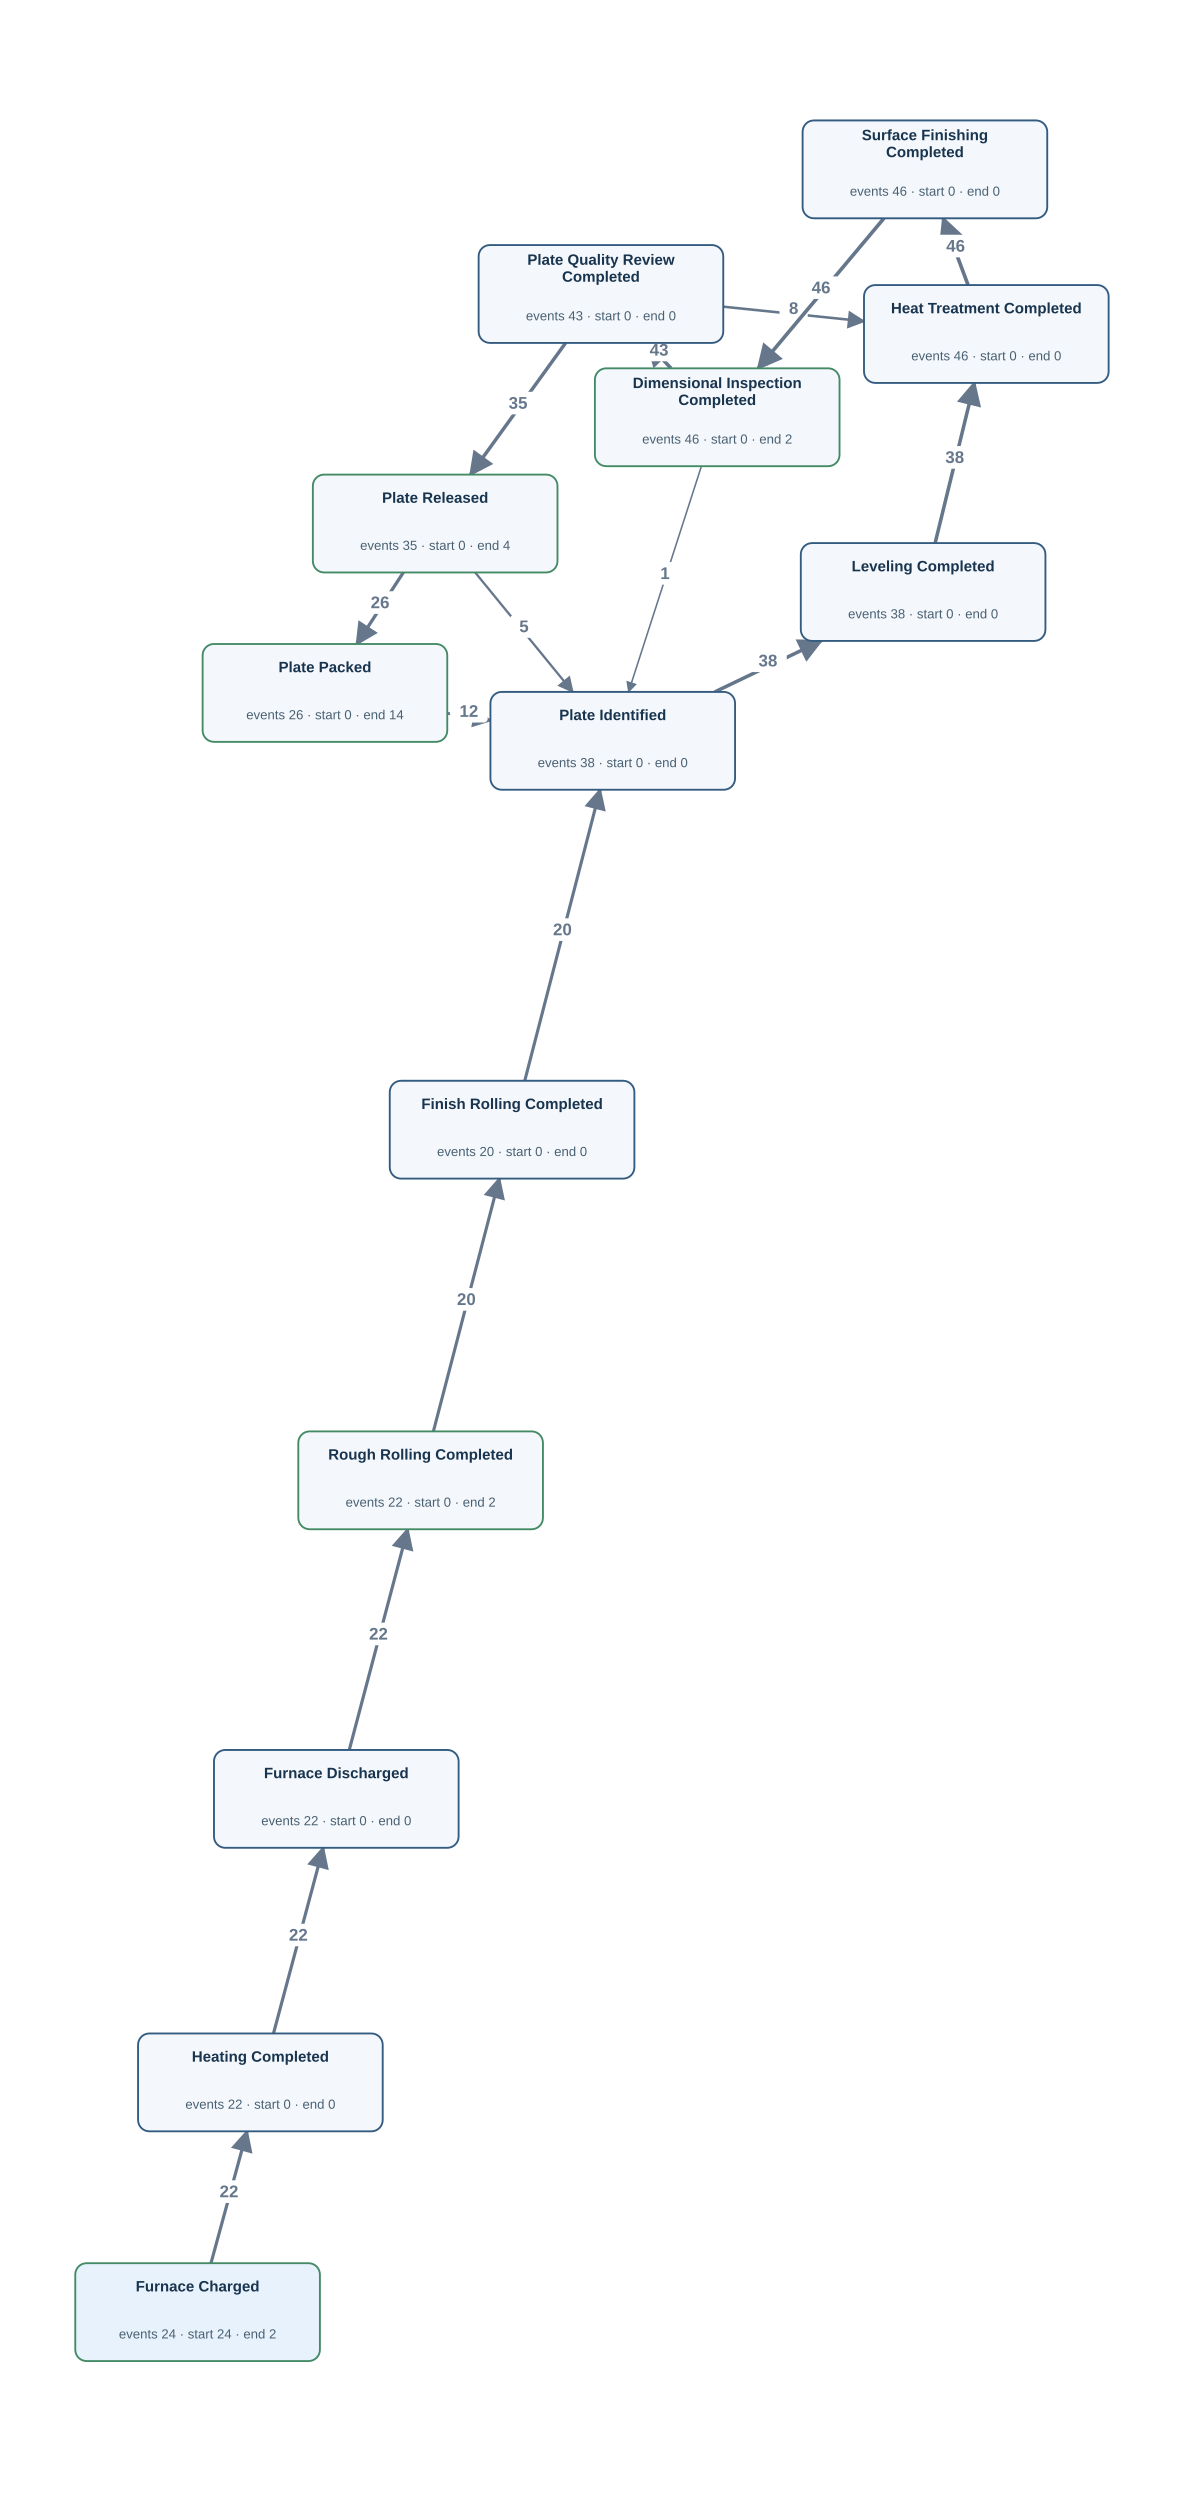
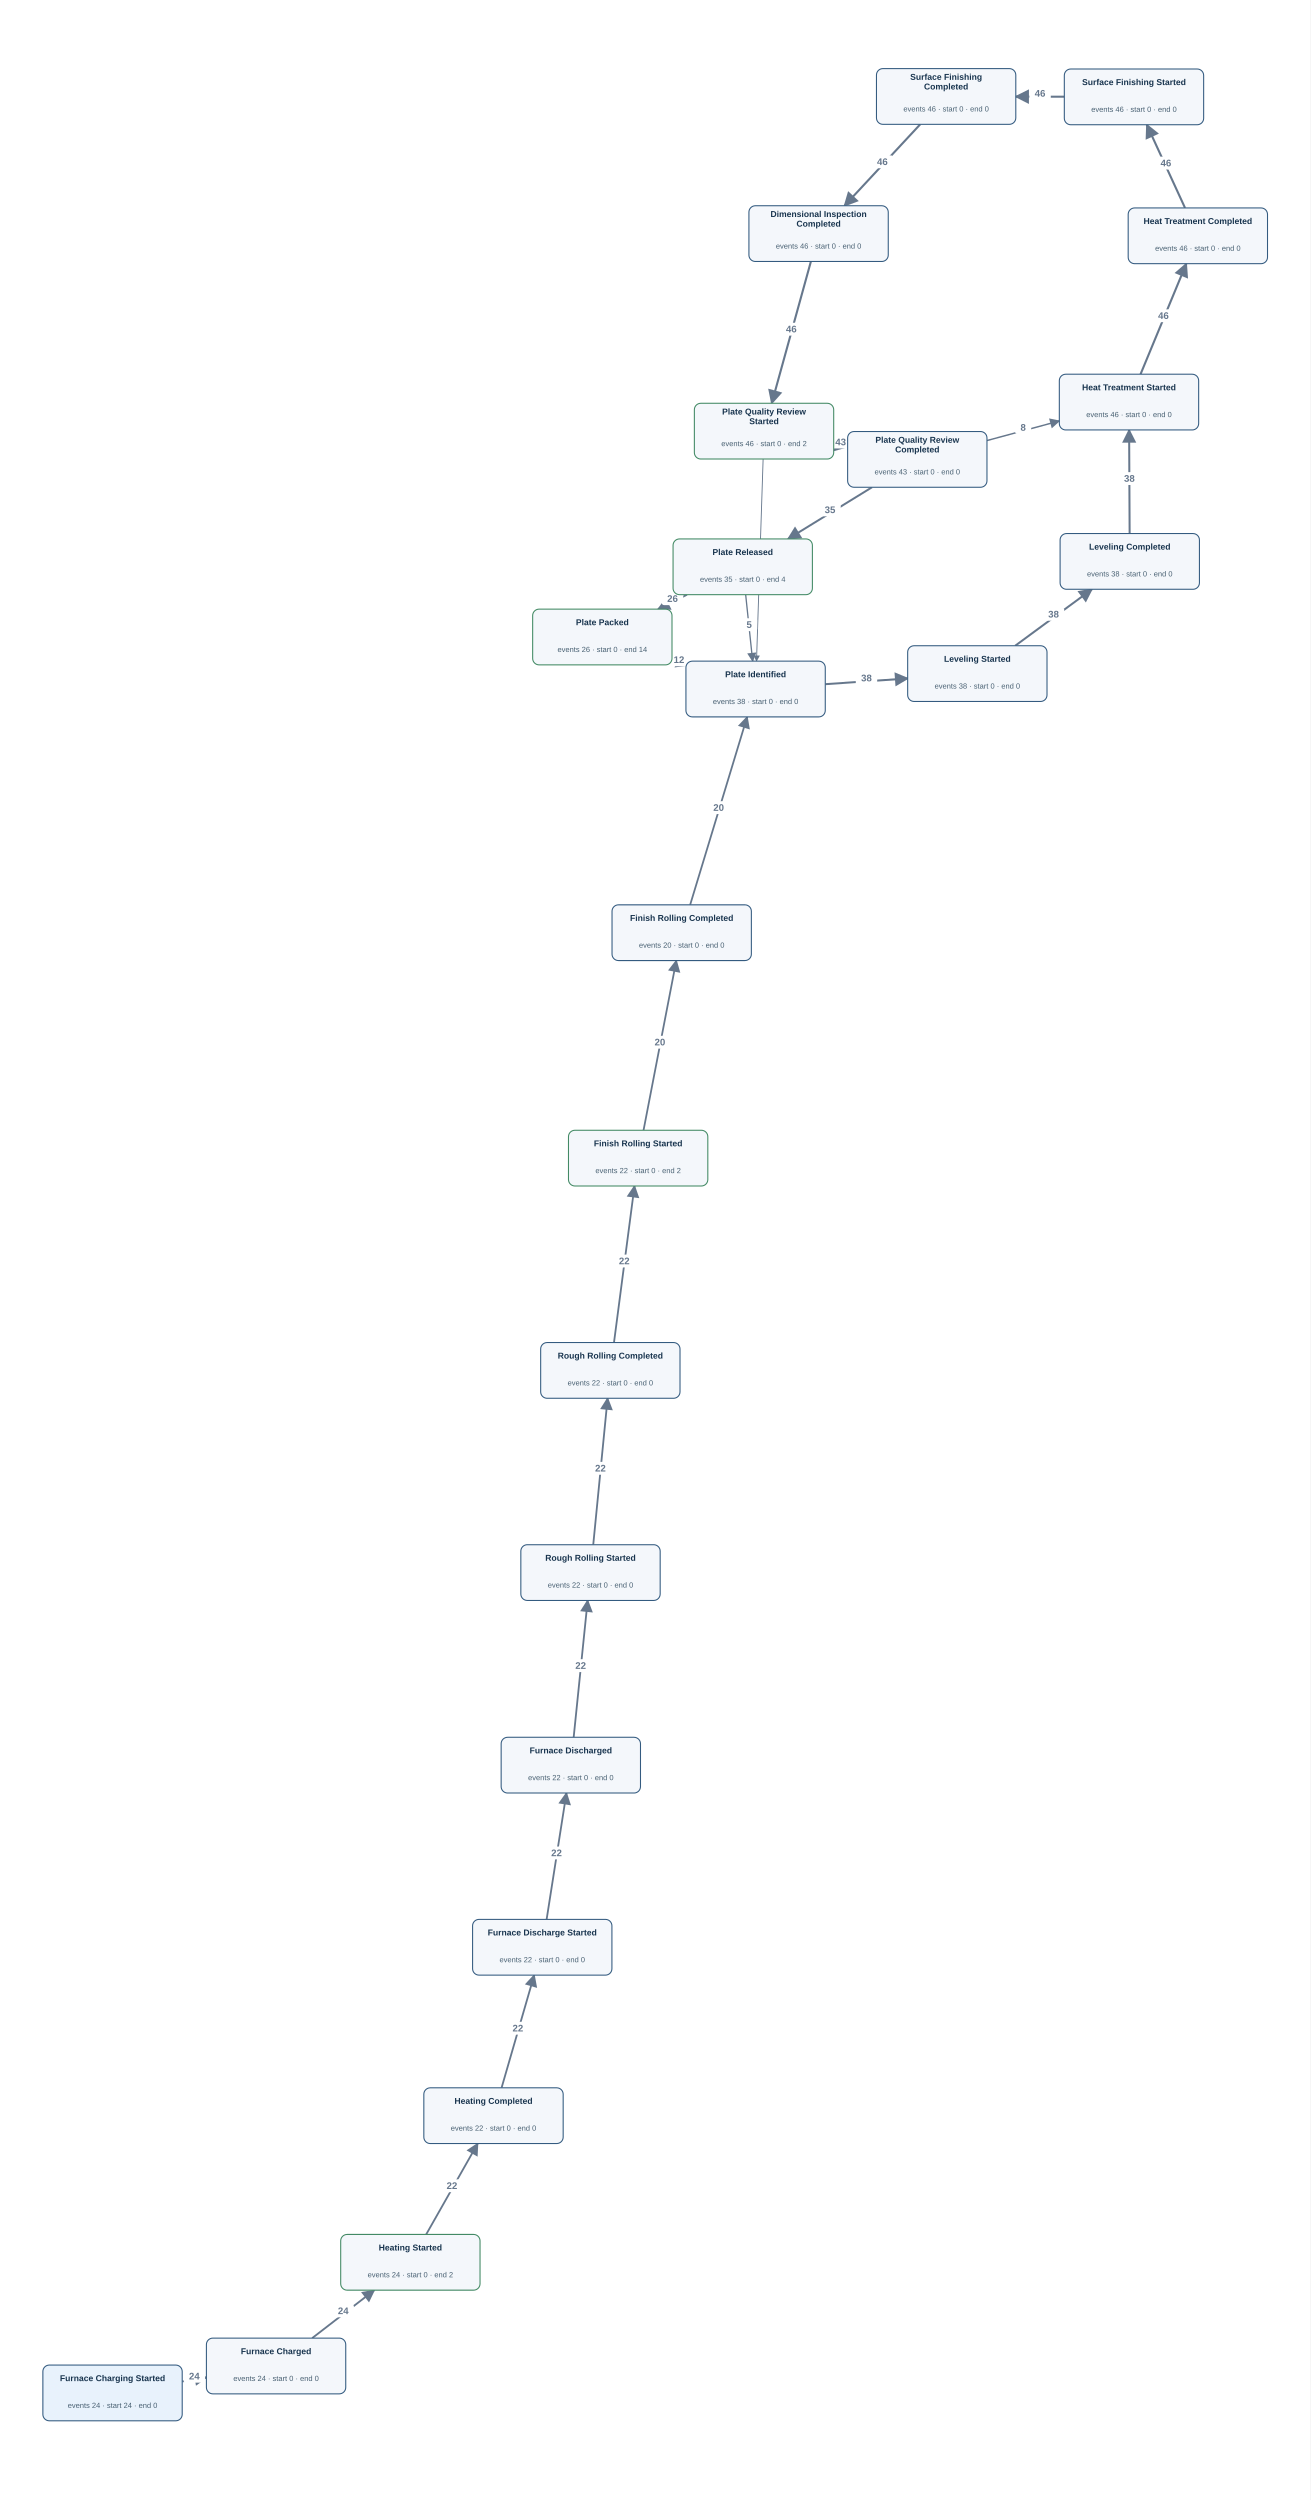
- <svg xmlns="http://www.w3.org/2000/svg" viewBox="0 0 1258 2657" width="1258" height="2657" role="img" aria-label="Gold directly follows graph">
+ <svg xmlns="http://www.w3.org/2000/svg" viewBox="0 0 2445 4665" width="2445" height="4665" role="img" aria-label="Gold directly follows graph">
  <defs>
    <marker id="arr" viewBox="0 0 10 10" refX="9" refY="5" markerWidth="7" markerHeight="7" orient="auto-start-reverse">
      <path d="M 0 0 L 10 5 L 0 10 z" fill="#66778c" />
    </marker>
  </defs>
-   <rect width="1258.258" height="2657.333" fill="#fff" />
-   <g data-source="Dimensional Inspection Completed" data-target="Plate Identified" data-edge="Dimensional Inspection Completed → Plate Identified">
-     <path d="M 745.469 495.451 Q 706.743 615.398, 668.017 735.345" fill="none" stroke="#66778c" stroke-width="1.685" marker-end="url(#arr)" />
-     <rect x="691.743" y="597.398" width="30" height="24" rx="4" fill="white" />
-     <text x="706.743" y="615.398" text-anchor="middle" font-family="Arial,sans-serif" font-size="18" font-weight="700" fill="#66778c">1</text>
-   </g>
-   <g data-source="Dimensional Inspection Completed" data-target="Plate Quality Review Completed" data-edge="Dimensional Inspection Completed → Plate Quality Review Completed">
-     <path d="M 713.205 391.451 Q 700.471 377.951, 687.736 364.451" fill="none" stroke="#66778c" stroke-width="3.849" marker-end="url(#arr)" />
-     <rect x="680.471" y="359.951" width="40" height="24" rx="4" fill="white" />
-     <text x="700.471" y="377.951" text-anchor="middle" font-family="Arial,sans-serif" font-size="18" font-weight="700" fill="#66778c">43</text>
+   <rect width="2445.182" height="4665.216" fill="#fff" />
+   <g data-source="Dimensional Inspection Completed" data-target="Plate Quality Review Started" data-edge="Dimensional Inspection Completed → Plate Quality Review Started">
+     <path d="M 1513.122 487.927 Q 1476.584 620.231, 1440.045 752.535" fill="none" stroke="#66778c" stroke-width="3.895" marker-end="url(#arr)" />
+     <rect x="1456.584" y="602.231" width="40" height="24" rx="4" fill="white" />
+     <text x="1476.584" y="620.231" text-anchor="middle" font-family="Arial,sans-serif" font-size="18" font-weight="700" fill="#66778c">46</text>
  </g>
  <g data-source="Finish Rolling Completed" data-target="Plate Identified" data-edge="Finish Rolling Completed → Plate Identified">
-     <path d="M 557.695 1148.641 Q 597.73 993.993, 637.766 839.345" fill="none" stroke="#66778c" stroke-width="3.331" marker-end="url(#arr)" />
-     <rect x="577.73" y="975.993" width="40" height="24" rx="4" fill="white" />
-     <text x="597.73" y="993.993" text-anchor="middle" font-family="Arial,sans-serif" font-size="18" font-weight="700" fill="#66778c">20</text>
-   </g>
-   <g data-source="Furnace Charged" data-target="Heating Completed" data-edge="Furnace Charged → Heating Completed">
-     <path d="M 224.213 2405.333 Q 243.368 2335.252, 262.523 2265.171" fill="none" stroke="#66778c" stroke-width="3.395" marker-end="url(#arr)" />
-     <rect x="223.368" y="2317.252" width="40" height="24" rx="4" fill="white" />
-     <text x="243.368" y="2335.252" text-anchor="middle" font-family="Arial,sans-serif" font-size="18" font-weight="700" fill="#66778c">22</text>
-   </g>
-   <g data-source="Furnace Discharged" data-target="Rough Rolling Completed" data-edge="Furnace Discharged → Rough Rolling Completed">
-     <path d="M 371.182 1859.861 Q 402.229 1742.576, 433.276 1625.29" fill="none" stroke="#66778c" stroke-width="3.395" marker-end="url(#arr)" />
-     <rect x="382.229" y="1724.576" width="40" height="24" rx="4" fill="white" />
-     <text x="402.229" y="1742.576" text-anchor="middle" font-family="Arial,sans-serif" font-size="18" font-weight="700" fill="#66778c">22</text>
-   </g>
-   <g data-source="Heat Treatment Completed" data-target="Surface Finishing Completed" data-edge="Heat Treatment Completed → Surface Finishing Completed">
-     <path d="M 1028.865 302.967 Q 1015.632 267.484, 1002.399 232.0" fill="none" stroke="#66778c" stroke-width="3.895" marker-end="url(#arr)" />
-     <rect x="995.632" y="249.484" width="40" height="24" rx="4" fill="white" />
-     <text x="1015.632" y="267.484" text-anchor="middle" font-family="Arial,sans-serif" font-size="18" font-weight="700" fill="#66778c">46</text>
-   </g>
-   <g data-source="Heating Completed" data-target="Furnace Discharged" data-edge="Heating Completed → Furnace Discharged">
-     <path d="M 290.66 2161.171 Q 317.076 2062.516, 343.493 1963.861" fill="none" stroke="#66778c" stroke-width="3.395" marker-end="url(#arr)" />
-     <rect x="297.076" y="2044.516" width="40" height="24" rx="4" fill="white" />
-     <text x="317.076" y="2062.516" text-anchor="middle" font-family="Arial,sans-serif" font-size="18" font-weight="700" fill="#66778c">22</text>
-   </g>
-   <g data-source="Leveling Completed" data-target="Heat Treatment Completed" data-edge="Leveling Completed → Heat Treatment Completed">
-     <path d="M 993.827 577.191 Q 1014.674 492.079, 1035.521 406.967" fill="none" stroke="#66778c" stroke-width="3.764" marker-end="url(#arr)" />
-     <rect x="994.674" y="474.079" width="40" height="24" rx="4" fill="white" />
-     <text x="1014.674" y="492.079" text-anchor="middle" font-family="Arial,sans-serif" font-size="18" font-weight="700" fill="#66778c">38</text>
-   </g>
-   <g data-source="Plate Identified" data-target="Leveling Completed" data-edge="Plate Identified → Leveling Completed">
-     <path d="M 759.684 735.345 Q 816.159 708.268, 872.634 681.191" fill="none" stroke="#66778c" stroke-width="3.764" marker-end="url(#arr)" />
-     <rect x="796.159" y="690.268" width="40" height="24" rx="4" fill="white" />
-     <text x="816.159" y="708.268" text-anchor="middle" font-family="Arial,sans-serif" font-size="18" font-weight="700" fill="#66778c">38</text>
+     <path d="M 1287.812 1688.418 Q 1340.992 1513.074, 1394.171 1337.731" fill="none" stroke="#66778c" stroke-width="3.331" marker-end="url(#arr)" />
+     <rect x="1320.992" y="1495.074" width="40" height="24" rx="4" fill="white" />
+     <text x="1340.992" y="1513.074" text-anchor="middle" font-family="Arial,sans-serif" font-size="18" font-weight="700" fill="#66778c">20</text>
+   </g>
+   <g data-source="Finish Rolling Started" data-target="Finish Rolling Completed" data-edge="Finish Rolling Started → Finish Rolling Completed">
+     <path d="M 1200.828 2109.072 Q 1231.412 1950.745, 1261.996 1792.418" fill="none" stroke="#66778c" stroke-width="3.331" marker-end="url(#arr)" />
+     <rect x="1211.412" y="1932.745" width="40" height="24" rx="4" fill="white" />
+     <text x="1231.412" y="1950.745" text-anchor="middle" font-family="Arial,sans-serif" font-size="18" font-weight="700" fill="#66778c">20</text>
+   </g>
+   <g data-source="Furnace Charged" data-target="Heating Started" data-edge="Furnace Charged → Heating Started">
+     <path d="M 582.507 4362.93 Q 640.451 4318.193, 698.395 4273.455" fill="none" stroke="#66778c" stroke-width="3.453" marker-end="url(#arr)" />
+     <rect x="620.451" y="4300.193" width="40" height="24" rx="4" fill="white" />
+     <text x="640.451" y="4318.193" text-anchor="middle" font-family="Arial,sans-serif" font-size="18" font-weight="700" fill="#66778c">24</text>
+   </g>
+   <g data-source="Furnace Charging Started" data-target="Furnace Charged" data-edge="Furnace Charging Started → Furnace Charged">
+     <path d="M 340.0 4443.794 Q 362.578 4440.073, 385.157 4436.353" fill="none" stroke="#66778c" stroke-width="3.453" marker-end="url(#arr)" />
+     <rect x="342.578" y="4422.073" width="40" height="24" rx="4" fill="white" />
+     <text x="362.578" y="4440.073" text-anchor="middle" font-family="Arial,sans-serif" font-size="18" font-weight="700" fill="#66778c">24</text>
+   </g>
+   <g data-source="Furnace Discharge Started" data-target="Furnace Discharged" data-edge="Furnace Discharge Started → Furnace Discharged">
+     <path d="M 1019.995 3581.585 Q 1038.493 3463.69, 1056.992 3345.794" fill="none" stroke="#66778c" stroke-width="3.395" marker-end="url(#arr)" />
+     <rect x="1018.493" y="3445.69" width="40" height="24" rx="4" fill="white" />
+     <text x="1038.493" y="3463.69" text-anchor="middle" font-family="Arial,sans-serif" font-size="18" font-weight="700" fill="#66778c">22</text>
+   </g>
+   <g data-source="Furnace Discharged" data-target="Rough Rolling Started" data-edge="Furnace Discharged → Rough Rolling Started">
+     <path d="M 1070.466 3241.794 Q 1083.516 3114.115, 1096.566 2986.436" fill="none" stroke="#66778c" stroke-width="3.395" marker-end="url(#arr)" />
+     <rect x="1063.516" y="3096.115" width="40" height="24" rx="4" fill="white" />
+     <text x="1083.516" y="3114.115" text-anchor="middle" font-family="Arial,sans-serif" font-size="18" font-weight="700" fill="#66778c">22</text>
+   </g>
+   <g data-source="Heat Treatment Completed" data-target="Surface Finishing Started" data-edge="Heat Treatment Completed → Surface Finishing Started">
+     <path d="M 2211.28 388.02 Q 2175.599 310.395, 2139.918 232.77" fill="none" stroke="#66778c" stroke-width="3.895" marker-end="url(#arr)" />
+     <rect x="2155.599" y="292.395" width="40" height="24" rx="4" fill="white" />
+     <text x="2175.599" y="310.395" text-anchor="middle" font-family="Arial,sans-serif" font-size="18" font-weight="700" fill="#66778c">46</text>
+   </g>
+   <g data-source="Heat Treatment Started" data-target="Heat Treatment Completed" data-edge="Heat Treatment Started → Heat Treatment Completed">
+     <path d="M 2128.229 698.31 Q 2170.94 595.165, 2213.65 492.02" fill="none" stroke="#66778c" stroke-width="3.895" marker-end="url(#arr)" />
+     <rect x="2150.94" y="577.165" width="40" height="24" rx="4" fill="white" />
+     <text x="2170.94" y="595.165" text-anchor="middle" font-family="Arial,sans-serif" font-size="18" font-weight="700" fill="#66778c">46</text>
+   </g>
+   <g data-source="Heating Completed" data-target="Furnace Discharge Started" data-edge="Heating Completed → Furnace Discharge Started">
+     <path d="M 935.924 3895.863 Q 966.355 3790.724, 996.786 3685.585" fill="none" stroke="#66778c" stroke-width="3.395" marker-end="url(#arr)" />
+     <rect x="946.355" y="3772.724" width="40" height="24" rx="4" fill="white" />
+     <text x="966.355" y="3790.724" text-anchor="middle" font-family="Arial,sans-serif" font-size="18" font-weight="700" fill="#66778c">22</text>
+   </g>
+   <g data-source="Heating Started" data-target="Heating Completed" data-edge="Heating Started → Heating Completed">
+     <path d="M 795.229 4169.455 Q 843.309 4084.659, 891.389 3999.863" fill="none" stroke="#66778c" stroke-width="3.395" marker-end="url(#arr)" />
+     <rect x="823.309" y="4066.659" width="40" height="24" rx="4" fill="white" />
+     <text x="843.309" y="4084.659" text-anchor="middle" font-family="Arial,sans-serif" font-size="18" font-weight="700" fill="#66778c">22</text>
+   </g>
+   <g data-source="Leveling Completed" data-target="Heat Treatment Started" data-edge="Leveling Completed → Heat Treatment Started">
+     <path d="M 2107.887 995.62 Q 2107.418 898.965, 2106.949 802.31" fill="none" stroke="#66778c" stroke-width="3.764" marker-end="url(#arr)" />
+     <rect x="2087.418" y="880.965" width="40" height="24" rx="4" fill="white" />
+     <text x="2107.418" y="898.965" text-anchor="middle" font-family="Arial,sans-serif" font-size="18" font-weight="700" fill="#66778c">38</text>
+   </g>
+   <g data-source="Leveling Started" data-target="Leveling Completed" data-edge="Leveling Started → Leveling Completed">
+     <path d="M 1894.372 1204.945 Q 1965.928 1152.283, 2037.484 1099.62" fill="none" stroke="#66778c" stroke-width="3.764" marker-end="url(#arr)" />
+     <rect x="1945.928" y="1134.283" width="40" height="24" rx="4" fill="white" />
+     <text x="1965.928" y="1152.283" text-anchor="middle" font-family="Arial,sans-serif" font-size="18" font-weight="700" fill="#66778c">38</text>
+   </g>
+   <g data-source="Plate Identified" data-target="Leveling Started" data-edge="Plate Identified → Leveling Started">
+     <path d="M 1539.942 1276.687 Q 1616.829 1271.338, 1693.717 1265.989" fill="none" stroke="#66778c" stroke-width="3.764" marker-end="url(#arr)" />
+     <rect x="1596.829" y="1253.338" width="40" height="24" rx="4" fill="white" />
+     <text x="1616.829" y="1271.338" text-anchor="middle" font-family="Arial,sans-serif" font-size="18" font-weight="700" fill="#66778c">38</text>
  </g>
  <g data-source="Plate Packed" data-target="Plate Identified" data-edge="Plate Packed → Plate Identified">
-     <path d="M 475.36 758.076 Q 498.294 761.893, 521.228 765.709" fill="none" stroke="#66778c" stroke-width="2.995" marker-end="url(#arr)" />
-     <rect x="478.294" y="743.893" width="40" height="24" rx="4" fill="white" />
-     <text x="498.294" y="761.893" text-anchor="middle" font-family="Arial,sans-serif" font-size="18" font-weight="700" fill="#66778c">12</text>
-   </g>
-   <g data-source="Plate Quality Review Completed" data-target="Heat Treatment Completed" data-edge="Plate Quality Review Completed → Heat Treatment Completed">
-     <path d="M 768.683 325.946 Q 843.471 333.709, 918.258 341.472" fill="none" stroke="#66778c" stroke-width="2.738" marker-end="url(#arr)" />
-     <rect x="828.471" y="315.709" width="30" height="24" rx="4" fill="white" />
-     <text x="843.471" y="333.709" text-anchor="middle" font-family="Arial,sans-serif" font-size="18" font-weight="700" fill="#66778c">8</text>
+     <path d="M 1253.942 1232.778 Q 1266.942 1237.191, 1279.942 1241.604" fill="none" stroke="#66778c" stroke-width="2.995" marker-end="url(#arr)" />
+     <rect x="1246.942" y="1219.191" width="40" height="24" rx="4" fill="white" />
+     <text x="1266.942" y="1237.191" text-anchor="middle" font-family="Arial,sans-serif" font-size="18" font-weight="700" fill="#66778c">12</text>
+   </g>
+   <g data-source="Plate Quality Review Completed" data-target="Heat Treatment Started" data-edge="Plate Quality Review Completed → Heat Treatment Started">
+     <path d="M 1841.685 822.05 Q 1909.191 803.776, 1976.697 785.501" fill="none" stroke="#66778c" stroke-width="2.738" marker-end="url(#arr)" />
+     <rect x="1894.191" y="785.776" width="30" height="24" rx="4" fill="white" />
+     <text x="1909.191" y="803.776" text-anchor="middle" font-family="Arial,sans-serif" font-size="18" font-weight="700" fill="#66778c">8</text>
  </g>
  <g data-source="Plate Quality Review Completed" data-target="Plate Released" data-edge="Plate Quality Review Completed → Plate Released">
-     <path d="M 601.129 364.451 Q 550.593 434.425, 500.057 504.399" fill="none" stroke="#66778c" stroke-width="3.708" marker-end="url(#arr)" />
-     <rect x="530.593" y="416.425" width="40" height="24" rx="4" fill="white" />
-     <text x="550.593" y="434.425" text-anchor="middle" font-family="Arial,sans-serif" font-size="18" font-weight="700" fill="#66778c">35</text>
+     <path d="M 1627.162 909.241 Q 1548.808 957.446, 1470.454 1005.651" fill="none" stroke="#66778c" stroke-width="3.708" marker-end="url(#arr)" />
+     <rect x="1528.808" y="939.446" width="40" height="24" rx="4" fill="white" />
+     <text x="1548.808" y="957.446" text-anchor="middle" font-family="Arial,sans-serif" font-size="18" font-weight="700" fill="#66778c">35</text>
+   </g>
+   <g data-source="Plate Quality Review Started" data-target="Plate Identified" data-edge="Plate Quality Review Started → Plate Identified">
+     <path d="M 1423.983 856.535 Q 1417.813 1045.133, 1411.643 1233.731" fill="none" stroke="#66778c" stroke-width="1.685" marker-end="url(#arr)" />
+     <rect x="1402.813" y="1027.133" width="30" height="24" rx="4" fill="white" />
+     <text x="1417.813" y="1045.133" text-anchor="middle" font-family="Arial,sans-serif" font-size="18" font-weight="700" fill="#66778c">1</text>
+   </g>
+   <g data-source="Plate Quality Review Started" data-target="Plate Quality Review Completed" data-edge="Plate Quality Review Started → Plate Quality Review Completed">
+     <path d="M 1555.685 828.493 Q 1568.685 830.888, 1581.685 833.284" fill="none" stroke="#66778c" stroke-width="3.849" marker-end="url(#arr)" />
+     <rect x="1548.685" y="812.888" width="40" height="24" rx="4" fill="white" />
+     <text x="1568.685" y="830.888" text-anchor="middle" font-family="Arial,sans-serif" font-size="18" font-weight="700" fill="#66778c">43</text>
  </g>
  <g data-source="Plate Released" data-target="Plate Identified" data-edge="Plate Released → Plate Identified">
-     <path d="M 504.996 608.399 Q 556.865 671.872, 608.735 735.345" fill="none" stroke="#66778c" stroke-width="2.454" marker-end="url(#arr)" />
-     <rect x="541.865" y="653.872" width="30" height="24" rx="4" fill="white" />
-     <text x="556.865" y="671.872" text-anchor="middle" font-family="Arial,sans-serif" font-size="18" font-weight="700" fill="#66778c">5</text>
+     <path d="M 1391.406 1109.651 Q 1397.937 1171.691, 1404.468 1233.731" fill="none" stroke="#66778c" stroke-width="2.454" marker-end="url(#arr)" />
+     <rect x="1382.937" y="1153.691" width="30" height="24" rx="4" fill="white" />
+     <text x="1397.937" y="1171.691" text-anchor="middle" font-family="Arial,sans-serif" font-size="18" font-weight="700" fill="#66778c">5</text>
  </g>
  <g data-source="Plate Released" data-target="Plate Packed" data-edge="Plate Released → Plate Packed">
-     <path d="M 428.669 608.399 Q 403.931 646.42, 379.194 684.44" fill="none" stroke="#66778c" stroke-width="3.507" marker-end="url(#arr)" />
-     <rect x="383.931" y="628.42" width="40" height="24" rx="4" fill="white" />
-     <text x="403.931" y="646.42" text-anchor="middle" font-family="Arial,sans-serif" font-size="18" font-weight="700" fill="#66778c">26</text>
-   </g>
-   <g data-source="Rough Rolling Completed" data-target="Finish Rolling Completed" data-edge="Rough Rolling Completed → Finish Rolling Completed">
-     <path d="M 460.604 1521.29 Q 495.637 1386.965, 530.67 1252.641" fill="none" stroke="#66778c" stroke-width="3.331" marker-end="url(#arr)" />
-     <rect x="475.637" y="1368.965" width="40" height="24" rx="4" fill="white" />
-     <text x="495.637" y="1386.965" text-anchor="middle" font-family="Arial,sans-serif" font-size="18" font-weight="700" fill="#66778c">20</text>
+     <path d="M 1281.936 1109.651 Q 1254.937 1123.151, 1227.938 1136.651" fill="none" stroke="#66778c" stroke-width="3.507" marker-end="url(#arr)" />
+     <rect x="1234.937" y="1105.151" width="40" height="24" rx="4" fill="white" />
+     <text x="1254.937" y="1123.151" text-anchor="middle" font-family="Arial,sans-serif" font-size="18" font-weight="700" fill="#66778c">26</text>
+   </g>
+   <g data-source="Rough Rolling Completed" data-target="Finish Rolling Started" data-edge="Rough Rolling Completed → Finish Rolling Started">
+     <path d="M 1145.704 2505.2 Q 1164.837 2359.136, 1183.971 2213.072" fill="none" stroke="#66778c" stroke-width="3.395" marker-end="url(#arr)" />
+     <rect x="1144.837" y="2341.136" width="40" height="24" rx="4" fill="white" />
+     <text x="1164.837" y="2359.136" text-anchor="middle" font-family="Arial,sans-serif" font-size="18" font-weight="700" fill="#66778c">22</text>
+   </g>
+   <g data-source="Rough Rolling Started" data-target="Rough Rolling Completed" data-edge="Rough Rolling Started → Rough Rolling Completed">
+     <path d="M 1106.983 2882.436 Q 1120.386 2745.818, 1133.79 2609.2" fill="none" stroke="#66778c" stroke-width="3.395" marker-end="url(#arr)" />
+     <rect x="1100.386" y="2727.818" width="40" height="24" rx="4" fill="white" />
+     <text x="1120.386" y="2745.818" text-anchor="middle" font-family="Arial,sans-serif" font-size="18" font-weight="700" fill="#66778c">22</text>
  </g>
  <g data-source="Surface Finishing Completed" data-target="Dimensional Inspection Completed" data-edge="Surface Finishing Completed → Dimensional Inspection Completed">
-     <path d="M 939.435 232.0 Q 872.632 311.725, 805.829 391.451" fill="none" stroke="#66778c" stroke-width="3.895" marker-end="url(#arr)" />
-     <rect x="852.632" y="293.725" width="40" height="24" rx="4" fill="white" />
-     <text x="872.632" y="311.725" text-anchor="middle" font-family="Arial,sans-serif" font-size="18" font-weight="700" fill="#66778c">46</text>
+     <path d="M 1717.121 232.0 Q 1646.481 307.964, 1575.84 383.927" fill="none" stroke="#66778c" stroke-width="3.895" marker-end="url(#arr)" />
+     <rect x="1626.481" y="289.964" width="40" height="24" rx="4" fill="white" />
+     <text x="1646.481" y="307.964" text-anchor="middle" font-family="Arial,sans-serif" font-size="18" font-weight="700" fill="#66778c">46</text>
+   </g>
+   <g data-source="Surface Finishing Started" data-target="Surface Finishing Completed" data-edge="Surface Finishing Started → Surface Finishing Completed">
+     <path d="M 1986.016 180.484 Q 1940.747 180.385, 1895.478 180.285" fill="none" stroke="#66778c" stroke-width="3.895" marker-end="url(#arr)" />
+     <rect x="1920.747" y="162.385" width="40" height="24" rx="4" fill="white" />
+     <text x="1940.747" y="180.385" text-anchor="middle" font-family="Arial,sans-serif" font-size="18" font-weight="700" fill="#66778c">46</text>
  </g>
  <g data-activity="Dimensional Inspection Completed">
-     <rect x="632.258" y="391.451" width="260" height="104" rx="12" fill="#f4f7fb" stroke="#438a65" stroke-width="2" />
-     <text x="762.258" y="412.451" text-anchor="middle" font-family="Arial,sans-serif" font-size="16" font-weight="600" fill="#18344e">Dimensional Inspection</text>
-     <text x="762.258" y="430.451" text-anchor="middle" font-family="Arial,sans-serif" font-size="16" font-weight="600" fill="#18344e">Completed</text>
-     <text x="762.258" y="471.451" text-anchor="middle" font-family="Arial,sans-serif" font-size="14" fill="#486072">events 46 · start 0 · end 2</text>
+     <rect x="1397.483" y="383.927" width="260" height="104" rx="12" fill="#f4f7fb" stroke="#345b80" stroke-width="2" />
+     <text x="1527.483" y="404.927" text-anchor="middle" font-family="Arial,sans-serif" font-size="16" font-weight="600" fill="#18344e">Dimensional Inspection</text>
+     <text x="1527.483" y="422.927" text-anchor="middle" font-family="Arial,sans-serif" font-size="16" font-weight="600" fill="#18344e">Completed</text>
+     <text x="1527.483" y="463.927" text-anchor="middle" font-family="Arial,sans-serif" font-size="14" fill="#486072">events 46 · start 0 · end 0</text>
  </g>
  <g data-activity="Finish Rolling Completed">
-     <rect x="414.233" y="1148.641" width="260" height="104" rx="12" fill="#f4f7fb" stroke="#345b80" stroke-width="2" />
-     <text x="544.233" y="1178.641" text-anchor="middle" font-family="Arial,sans-serif" font-size="16" font-weight="600" fill="#18344e">Finish Rolling Completed</text>
-     <text x="544.233" y="1228.641" text-anchor="middle" font-family="Arial,sans-serif" font-size="14" fill="#486072">events 20 · start 0 · end 0</text>
+     <rect x="1142.041" y="1688.418" width="260" height="104" rx="12" fill="#f4f7fb" stroke="#345b80" stroke-width="2" />
+     <text x="1272.041" y="1718.418" text-anchor="middle" font-family="Arial,sans-serif" font-size="16" font-weight="600" fill="#18344e">Finish Rolling Completed</text>
+     <text x="1272.041" y="1768.418" text-anchor="middle" font-family="Arial,sans-serif" font-size="14" fill="#486072">events 20 · start 0 · end 0</text>
+   </g>
+   <g data-activity="Finish Rolling Started">
+     <rect x="1060.783" y="2109.072" width="260" height="104" rx="12" fill="#f4f7fb" stroke="#438a65" stroke-width="2" />
+     <text x="1190.783" y="2139.072" text-anchor="middle" font-family="Arial,sans-serif" font-size="16" font-weight="600" fill="#18344e">Finish Rolling Started</text>
+     <text x="1190.783" y="2189.072" text-anchor="middle" font-family="Arial,sans-serif" font-size="14" fill="#486072">events 22 · start 0 · end 2</text>
  </g>
  <g data-activity="Furnace Charged">
-     <rect x="80.0" y="2405.333" width="260" height="104" rx="12" fill="#e8f2fc" stroke="#438a65" stroke-width="2" />
-     <text x="210.0" y="2435.333" text-anchor="middle" font-family="Arial,sans-serif" font-size="16" font-weight="600" fill="#18344e">Furnace Charged</text>
-     <text x="210.0" y="2485.333" text-anchor="middle" font-family="Arial,sans-serif" font-size="14" fill="#486072">events 24 · start 24 · end 2</text>
+     <rect x="385.157" y="4362.93" width="260" height="104" rx="12" fill="#f4f7fb" stroke="#345b80" stroke-width="2" />
+     <text x="515.157" y="4392.93" text-anchor="middle" font-family="Arial,sans-serif" font-size="16" font-weight="600" fill="#18344e">Furnace Charged</text>
+     <text x="515.157" y="4442.93" text-anchor="middle" font-family="Arial,sans-serif" font-size="14" fill="#486072">events 24 · start 0 · end 0</text>
+   </g>
+   <g data-activity="Furnace Charging Started">
+     <rect x="80.0" y="4413.216" width="260" height="104" rx="12" fill="#e8f2fc" stroke="#345b80" stroke-width="2" />
+     <text x="210.0" y="4443.216" text-anchor="middle" font-family="Arial,sans-serif" font-size="16" font-weight="600" fill="#18344e">Furnace Charging Started</text>
+     <text x="210.0" y="4493.216" text-anchor="middle" font-family="Arial,sans-serif" font-size="14" fill="#486072">events 24 · start 24 · end 0</text>
+   </g>
+   <g data-activity="Furnace Discharge Started">
+     <rect x="881.836" y="3581.585" width="260" height="104" rx="12" fill="#f4f7fb" stroke="#345b80" stroke-width="2" />
+     <text x="1011.836" y="3611.585" text-anchor="middle" font-family="Arial,sans-serif" font-size="16" font-weight="600" fill="#18344e">Furnace Discharge Started</text>
+     <text x="1011.836" y="3661.585" text-anchor="middle" font-family="Arial,sans-serif" font-size="14" fill="#486072">events 22 · start 0 · end 0</text>
  </g>
  <g data-activity="Furnace Discharged">
-     <rect x="227.417" y="1859.861" width="260" height="104" rx="12" fill="#f4f7fb" stroke="#345b80" stroke-width="2" />
-     <text x="357.417" y="1889.861" text-anchor="middle" font-family="Arial,sans-serif" font-size="16" font-weight="600" fill="#18344e">Furnace Discharged</text>
-     <text x="357.417" y="1939.861" text-anchor="middle" font-family="Arial,sans-serif" font-size="14" fill="#486072">events 22 · start 0 · end 0</text>
+     <rect x="935.151" y="3241.794" width="260" height="104" rx="12" fill="#f4f7fb" stroke="#345b80" stroke-width="2" />
+     <text x="1065.151" y="3271.794" text-anchor="middle" font-family="Arial,sans-serif" font-size="16" font-weight="600" fill="#18344e">Furnace Discharged</text>
+     <text x="1065.151" y="3321.794" text-anchor="middle" font-family="Arial,sans-serif" font-size="14" fill="#486072">events 22 · start 0 · end 0</text>
  </g>
  <g data-activity="Heat Treatment Completed">
-     <rect x="918.258" y="302.967" width="260" height="104" rx="12" fill="#f4f7fb" stroke="#345b80" stroke-width="2" />
-     <text x="1048.258" y="332.967" text-anchor="middle" font-family="Arial,sans-serif" font-size="16" font-weight="600" fill="#18344e">Heat Treatment Completed</text>
-     <text x="1048.258" y="382.967" text-anchor="middle" font-family="Arial,sans-serif" font-size="14" fill="#486072">events 46 · start 0 · end 0</text>
+     <rect x="2105.182" y="388.02" width="260" height="104" rx="12" fill="#f4f7fb" stroke="#345b80" stroke-width="2" />
+     <text x="2235.182" y="418.02" text-anchor="middle" font-family="Arial,sans-serif" font-size="16" font-weight="600" fill="#18344e">Heat Treatment Completed</text>
+     <text x="2235.182" y="468.02" text-anchor="middle" font-family="Arial,sans-serif" font-size="14" fill="#486072">events 46 · start 0 · end 0</text>
+   </g>
+   <g data-activity="Heat Treatment Started">
+     <rect x="1976.697" y="698.31" width="260" height="104" rx="12" fill="#f4f7fb" stroke="#345b80" stroke-width="2" />
+     <text x="2106.697" y="728.31" text-anchor="middle" font-family="Arial,sans-serif" font-size="16" font-weight="600" fill="#18344e">Heat Treatment Started</text>
+     <text x="2106.697" y="778.31" text-anchor="middle" font-family="Arial,sans-serif" font-size="14" fill="#486072">events 46 · start 0 · end 0</text>
  </g>
  <g data-activity="Heating Completed">
-     <rect x="146.736" y="2161.171" width="260" height="104" rx="12" fill="#f4f7fb" stroke="#345b80" stroke-width="2" />
-     <text x="276.736" y="2191.171" text-anchor="middle" font-family="Arial,sans-serif" font-size="16" font-weight="600" fill="#18344e">Heating Completed</text>
-     <text x="276.736" y="2241.171" text-anchor="middle" font-family="Arial,sans-serif" font-size="14" fill="#486072">events 22 · start 0 · end 0</text>
+     <rect x="790.874" y="3895.863" width="260" height="104" rx="12" fill="#f4f7fb" stroke="#345b80" stroke-width="2" />
+     <text x="920.874" y="3925.863" text-anchor="middle" font-family="Arial,sans-serif" font-size="16" font-weight="600" fill="#18344e">Heating Completed</text>
+     <text x="920.874" y="3975.863" text-anchor="middle" font-family="Arial,sans-serif" font-size="14" fill="#486072">events 22 · start 0 · end 0</text>
+   </g>
+   <g data-activity="Heating Started">
+     <rect x="635.745" y="4169.455" width="260" height="104" rx="12" fill="#f4f7fb" stroke="#438a65" stroke-width="2" />
+     <text x="765.745" y="4199.455" text-anchor="middle" font-family="Arial,sans-serif" font-size="16" font-weight="600" fill="#18344e">Heating Started</text>
+     <text x="765.745" y="4249.455" text-anchor="middle" font-family="Arial,sans-serif" font-size="14" fill="#486072">events 24 · start 0 · end 2</text>
  </g>
  <g data-activity="Leveling Completed">
-     <rect x="851.091" y="577.191" width="260" height="104" rx="12" fill="#f4f7fb" stroke="#345b80" stroke-width="2" />
-     <text x="981.091" y="607.191" text-anchor="middle" font-family="Arial,sans-serif" font-size="16" font-weight="600" fill="#18344e">Leveling Completed</text>
-     <text x="981.091" y="657.191" text-anchor="middle" font-family="Arial,sans-serif" font-size="14" fill="#486072">events 38 · start 0 · end 0</text>
+     <rect x="1978.14" y="995.62" width="260" height="104" rx="12" fill="#f4f7fb" stroke="#345b80" stroke-width="2" />
+     <text x="2108.14" y="1025.62" text-anchor="middle" font-family="Arial,sans-serif" font-size="16" font-weight="600" fill="#18344e">Leveling Completed</text>
+     <text x="2108.14" y="1075.62" text-anchor="middle" font-family="Arial,sans-serif" font-size="14" fill="#486072">events 38 · start 0 · end 0</text>
+   </g>
+   <g data-activity="Leveling Started">
+     <rect x="1693.717" y="1204.945" width="260" height="104" rx="12" fill="#f4f7fb" stroke="#345b80" stroke-width="2" />
+     <text x="1823.717" y="1234.945" text-anchor="middle" font-family="Arial,sans-serif" font-size="16" font-weight="600" fill="#18344e">Leveling Started</text>
+     <text x="1823.717" y="1284.945" text-anchor="middle" font-family="Arial,sans-serif" font-size="14" fill="#486072">events 38 · start 0 · end 0</text>
  </g>
  <g data-activity="Plate Identified">
-     <rect x="521.228" y="735.345" width="260" height="104" rx="12" fill="#f4f7fb" stroke="#345b80" stroke-width="2" />
-     <text x="651.228" y="765.345" text-anchor="middle" font-family="Arial,sans-serif" font-size="16" font-weight="600" fill="#18344e">Plate Identified</text>
-     <text x="651.228" y="815.345" text-anchor="middle" font-family="Arial,sans-serif" font-size="14" fill="#486072">events 38 · start 0 · end 0</text>
+     <rect x="1279.942" y="1233.731" width="260" height="104" rx="12" fill="#f4f7fb" stroke="#345b80" stroke-width="2" />
+     <text x="1409.942" y="1263.731" text-anchor="middle" font-family="Arial,sans-serif" font-size="16" font-weight="600" fill="#18344e">Plate Identified</text>
+     <text x="1409.942" y="1313.731" text-anchor="middle" font-family="Arial,sans-serif" font-size="14" fill="#486072">events 38 · start 0 · end 0</text>
  </g>
  <g data-activity="Plate Packed">
-     <rect x="215.36" y="684.44" width="260" height="104" rx="12" fill="#f4f7fb" stroke="#438a65" stroke-width="2" />
-     <text x="345.36" y="714.44" text-anchor="middle" font-family="Arial,sans-serif" font-size="16" font-weight="600" fill="#18344e">Plate Packed</text>
-     <text x="345.36" y="764.44" text-anchor="middle" font-family="Arial,sans-serif" font-size="14" fill="#486072">events 26 · start 0 · end 14</text>
+     <rect x="993.942" y="1136.651" width="260" height="104" rx="12" fill="#f4f7fb" stroke="#438a65" stroke-width="2" />
+     <text x="1123.942" y="1166.651" text-anchor="middle" font-family="Arial,sans-serif" font-size="16" font-weight="600" fill="#18344e">Plate Packed</text>
+     <text x="1123.942" y="1216.651" text-anchor="middle" font-family="Arial,sans-serif" font-size="14" fill="#486072">events 26 · start 0 · end 14</text>
  </g>
  <g data-activity="Plate Quality Review Completed">
-     <rect x="508.683" y="260.451" width="260" height="104" rx="12" fill="#f4f7fb" stroke="#345b80" stroke-width="2" />
-     <text x="638.683" y="281.451" text-anchor="middle" font-family="Arial,sans-serif" font-size="16" font-weight="600" fill="#18344e">Plate Quality Review</text>
-     <text x="638.683" y="299.451" text-anchor="middle" font-family="Arial,sans-serif" font-size="16" font-weight="600" fill="#18344e">Completed</text>
-     <text x="638.683" y="340.451" text-anchor="middle" font-family="Arial,sans-serif" font-size="14" fill="#486072">events 43 · start 0 · end 0</text>
+     <rect x="1581.685" y="805.241" width="260" height="104" rx="12" fill="#f4f7fb" stroke="#345b80" stroke-width="2" />
+     <text x="1711.685" y="826.241" text-anchor="middle" font-family="Arial,sans-serif" font-size="16" font-weight="600" fill="#18344e">Plate Quality Review</text>
+     <text x="1711.685" y="844.241" text-anchor="middle" font-family="Arial,sans-serif" font-size="16" font-weight="600" fill="#18344e">Completed</text>
+     <text x="1711.685" y="885.241" text-anchor="middle" font-family="Arial,sans-serif" font-size="14" fill="#486072">events 43 · start 0 · end 0</text>
+   </g>
+   <g data-activity="Plate Quality Review Started">
+     <rect x="1295.685" y="752.535" width="260" height="104" rx="12" fill="#f4f7fb" stroke="#438a65" stroke-width="2" />
+     <text x="1425.685" y="773.535" text-anchor="middle" font-family="Arial,sans-serif" font-size="16" font-weight="600" fill="#18344e">Plate Quality Review</text>
+     <text x="1425.685" y="791.535" text-anchor="middle" font-family="Arial,sans-serif" font-size="16" font-weight="600" fill="#18344e">Started</text>
+     <text x="1425.685" y="832.535" text-anchor="middle" font-family="Arial,sans-serif" font-size="14" fill="#486072">events 46 · start 0 · end 2</text>
  </g>
  <g data-activity="Plate Released">
-     <rect x="332.502" y="504.399" width="260" height="104" rx="12" fill="#f4f7fb" stroke="#438a65" stroke-width="2" />
-     <text x="462.502" y="534.399" text-anchor="middle" font-family="Arial,sans-serif" font-size="16" font-weight="600" fill="#18344e">Plate Released</text>
-     <text x="462.502" y="584.399" text-anchor="middle" font-family="Arial,sans-serif" font-size="14" fill="#486072">events 35 · start 0 · end 4</text>
+     <rect x="1255.931" y="1005.651" width="260" height="104" rx="12" fill="#f4f7fb" stroke="#438a65" stroke-width="2" />
+     <text x="1385.931" y="1035.651" text-anchor="middle" font-family="Arial,sans-serif" font-size="16" font-weight="600" fill="#18344e">Plate Released</text>
+     <text x="1385.931" y="1085.651" text-anchor="middle" font-family="Arial,sans-serif" font-size="14" fill="#486072">events 35 · start 0 · end 4</text>
  </g>
  <g data-activity="Rough Rolling Completed">
-     <rect x="317.041" y="1521.29" width="260" height="104" rx="12" fill="#f4f7fb" stroke="#438a65" stroke-width="2" />
-     <text x="447.041" y="1551.29" text-anchor="middle" font-family="Arial,sans-serif" font-size="16" font-weight="600" fill="#18344e">Rough Rolling Completed</text>
-     <text x="447.041" y="1601.29" text-anchor="middle" font-family="Arial,sans-serif" font-size="14" fill="#486072">events 22 · start 0 · end 2</text>
+     <rect x="1008.892" y="2505.2" width="260" height="104" rx="12" fill="#f4f7fb" stroke="#345b80" stroke-width="2" />
+     <text x="1138.892" y="2535.2" text-anchor="middle" font-family="Arial,sans-serif" font-size="16" font-weight="600" fill="#18344e">Rough Rolling Completed</text>
+     <text x="1138.892" y="2585.2" text-anchor="middle" font-family="Arial,sans-serif" font-size="14" fill="#486072">events 22 · start 0 · end 0</text>
+   </g>
+   <g data-activity="Rough Rolling Started">
+     <rect x="971.881" y="2882.436" width="260" height="104" rx="12" fill="#f4f7fb" stroke="#345b80" stroke-width="2" />
+     <text x="1101.881" y="2912.436" text-anchor="middle" font-family="Arial,sans-serif" font-size="16" font-weight="600" fill="#18344e">Rough Rolling Started</text>
+     <text x="1101.881" y="2962.436" text-anchor="middle" font-family="Arial,sans-serif" font-size="14" fill="#486072">events 22 · start 0 · end 0</text>
  </g>
  <g data-activity="Surface Finishing Completed">
-     <rect x="853.006" y="128.0" width="260" height="104" rx="12" fill="#f4f7fb" stroke="#345b80" stroke-width="2" />
-     <text x="983.006" y="149.0" text-anchor="middle" font-family="Arial,sans-serif" font-size="16" font-weight="600" fill="#18344e">Surface Finishing</text>
-     <text x="983.006" y="167.0" text-anchor="middle" font-family="Arial,sans-serif" font-size="16" font-weight="600" fill="#18344e">Completed</text>
-     <text x="983.006" y="208.0" text-anchor="middle" font-family="Arial,sans-serif" font-size="14" fill="#486072">events 46 · start 0 · end 0</text>
+     <rect x="1635.478" y="128.0" width="260" height="104" rx="12" fill="#f4f7fb" stroke="#345b80" stroke-width="2" />
+     <text x="1765.478" y="149.0" text-anchor="middle" font-family="Arial,sans-serif" font-size="16" font-weight="600" fill="#18344e">Surface Finishing</text>
+     <text x="1765.478" y="167.0" text-anchor="middle" font-family="Arial,sans-serif" font-size="16" font-weight="600" fill="#18344e">Completed</text>
+     <text x="1765.478" y="208.0" text-anchor="middle" font-family="Arial,sans-serif" font-size="14" fill="#486072">events 46 · start 0 · end 0</text>
+   </g>
+   <g data-activity="Surface Finishing Started">
+     <rect x="1986.016" y="128.77" width="260" height="104" rx="12" fill="#f4f7fb" stroke="#345b80" stroke-width="2" />
+     <text x="2116.016" y="158.77" text-anchor="middle" font-family="Arial,sans-serif" font-size="16" font-weight="600" fill="#18344e">Surface Finishing Started</text>
+     <text x="2116.016" y="208.77" text-anchor="middle" font-family="Arial,sans-serif" font-size="14" fill="#486072">events 46 · start 0 · end 0</text>
  </g>
</svg>
